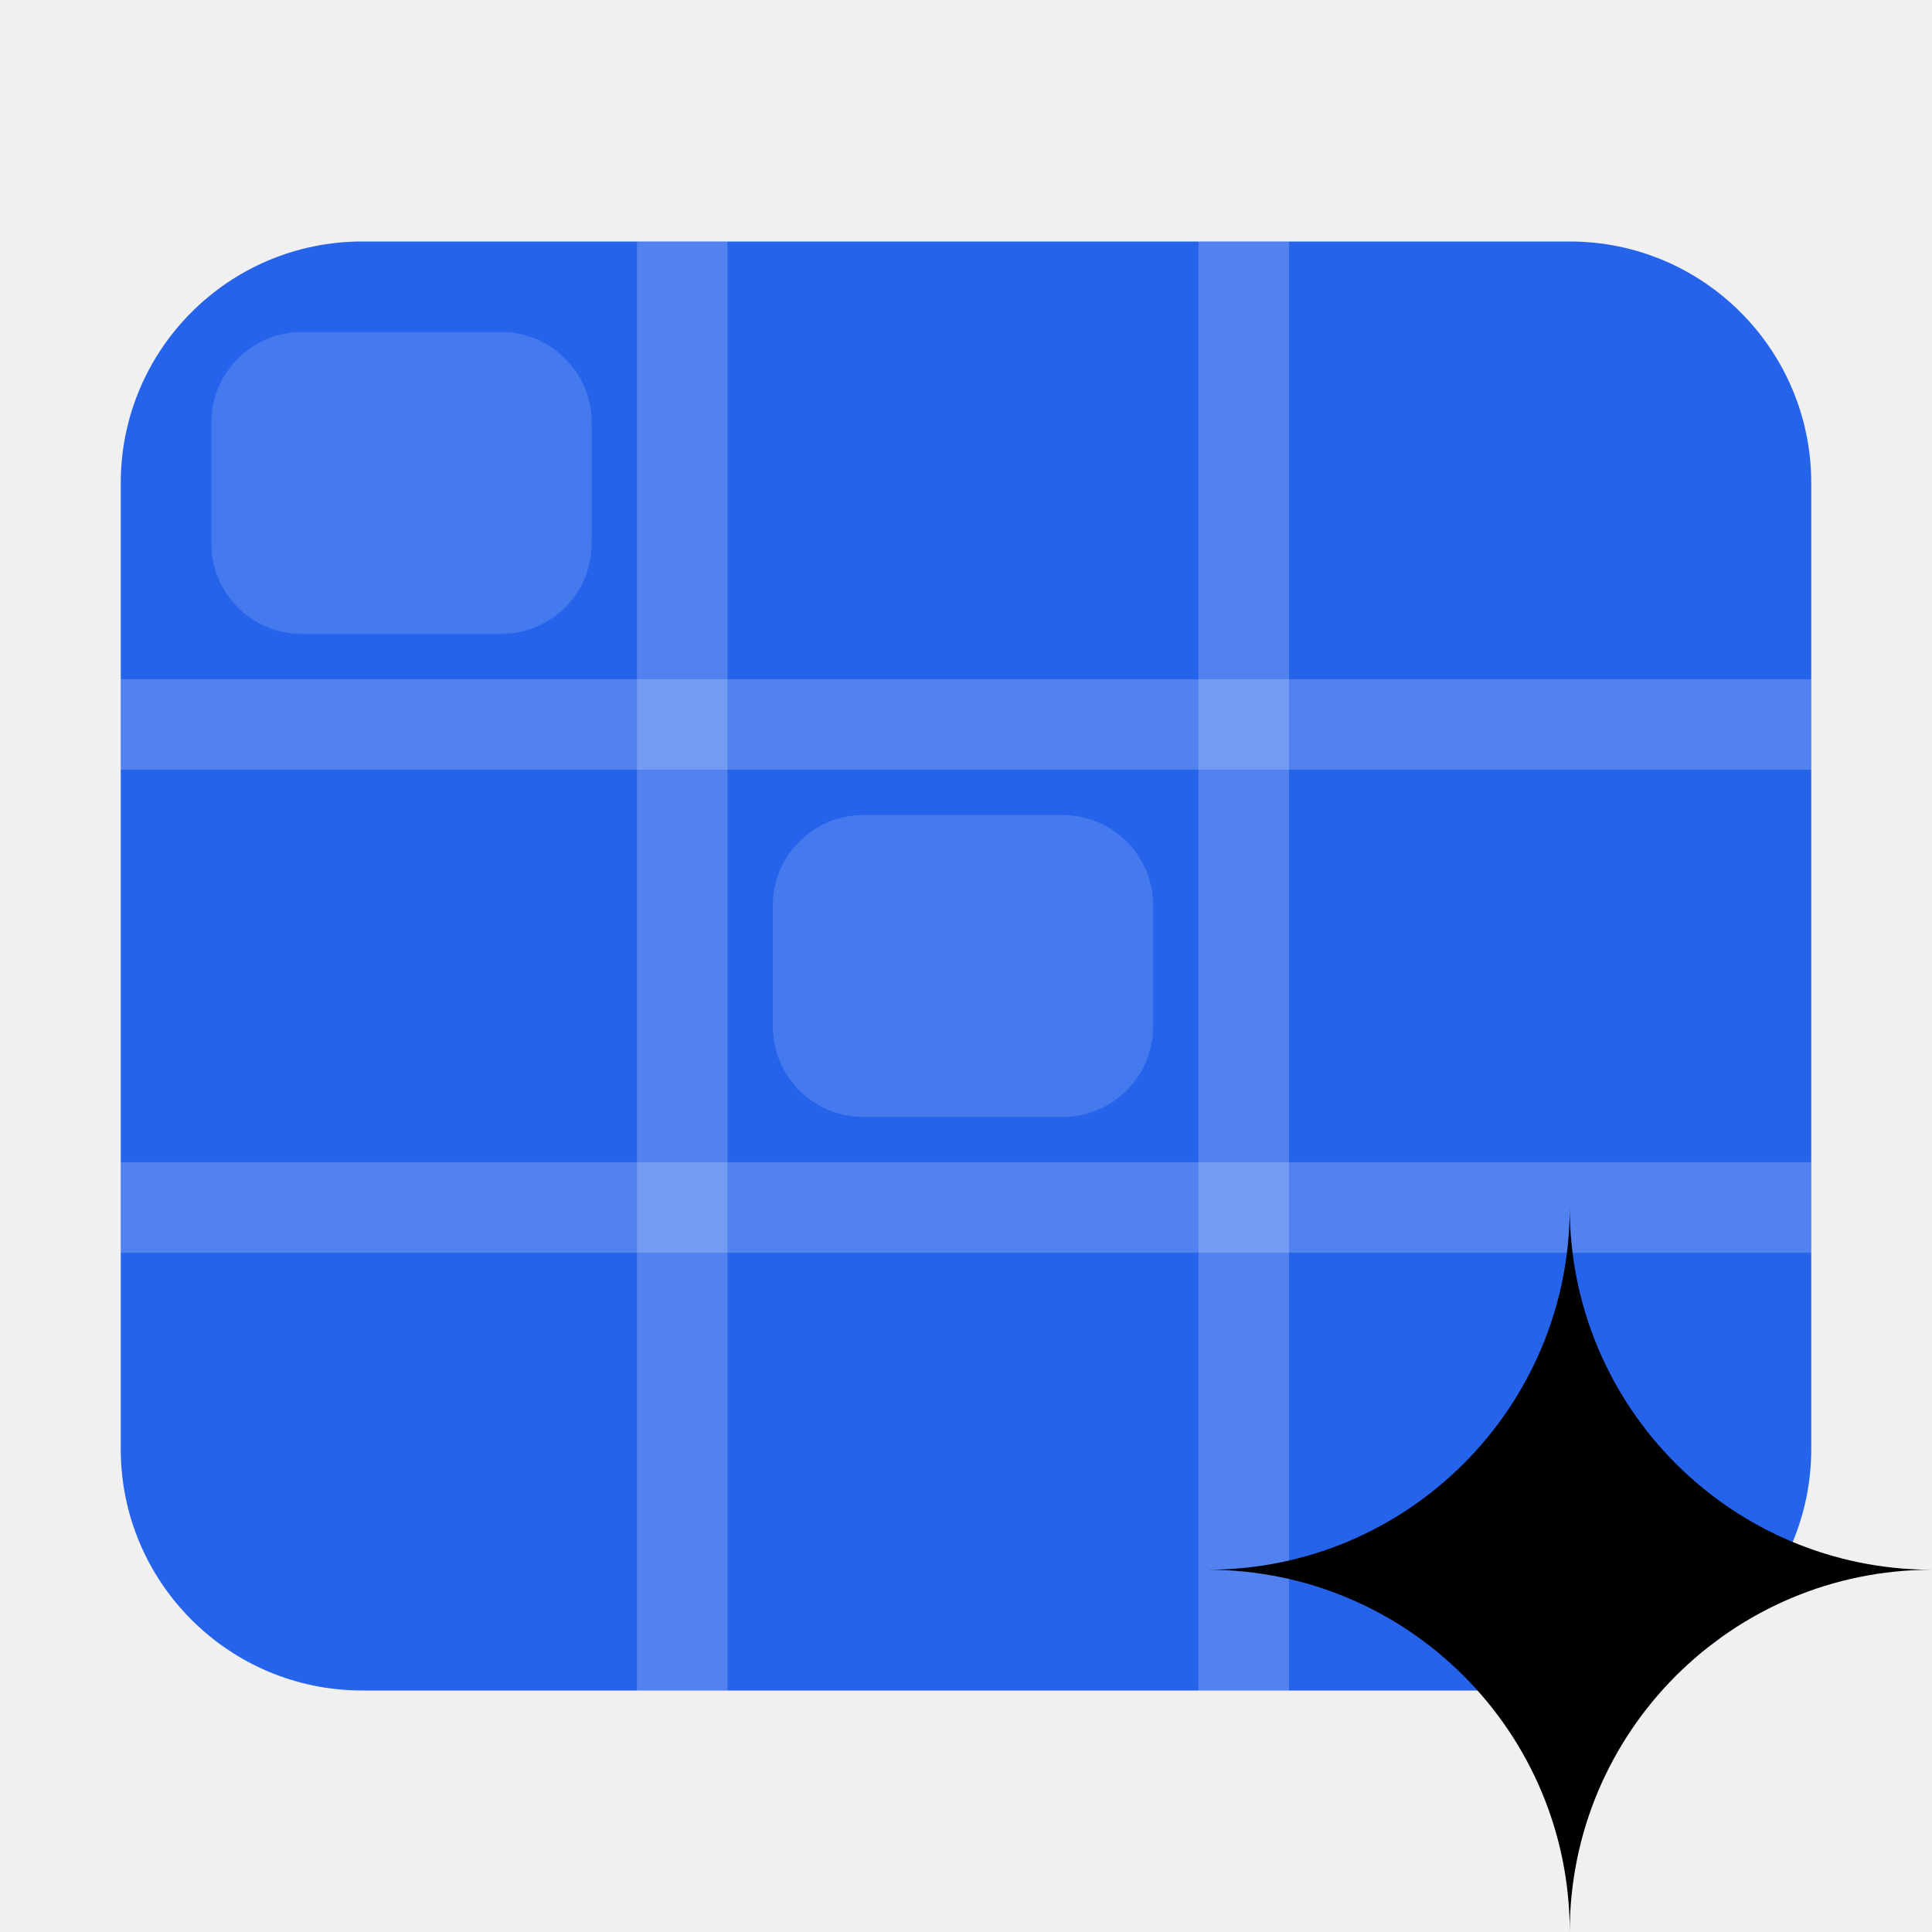
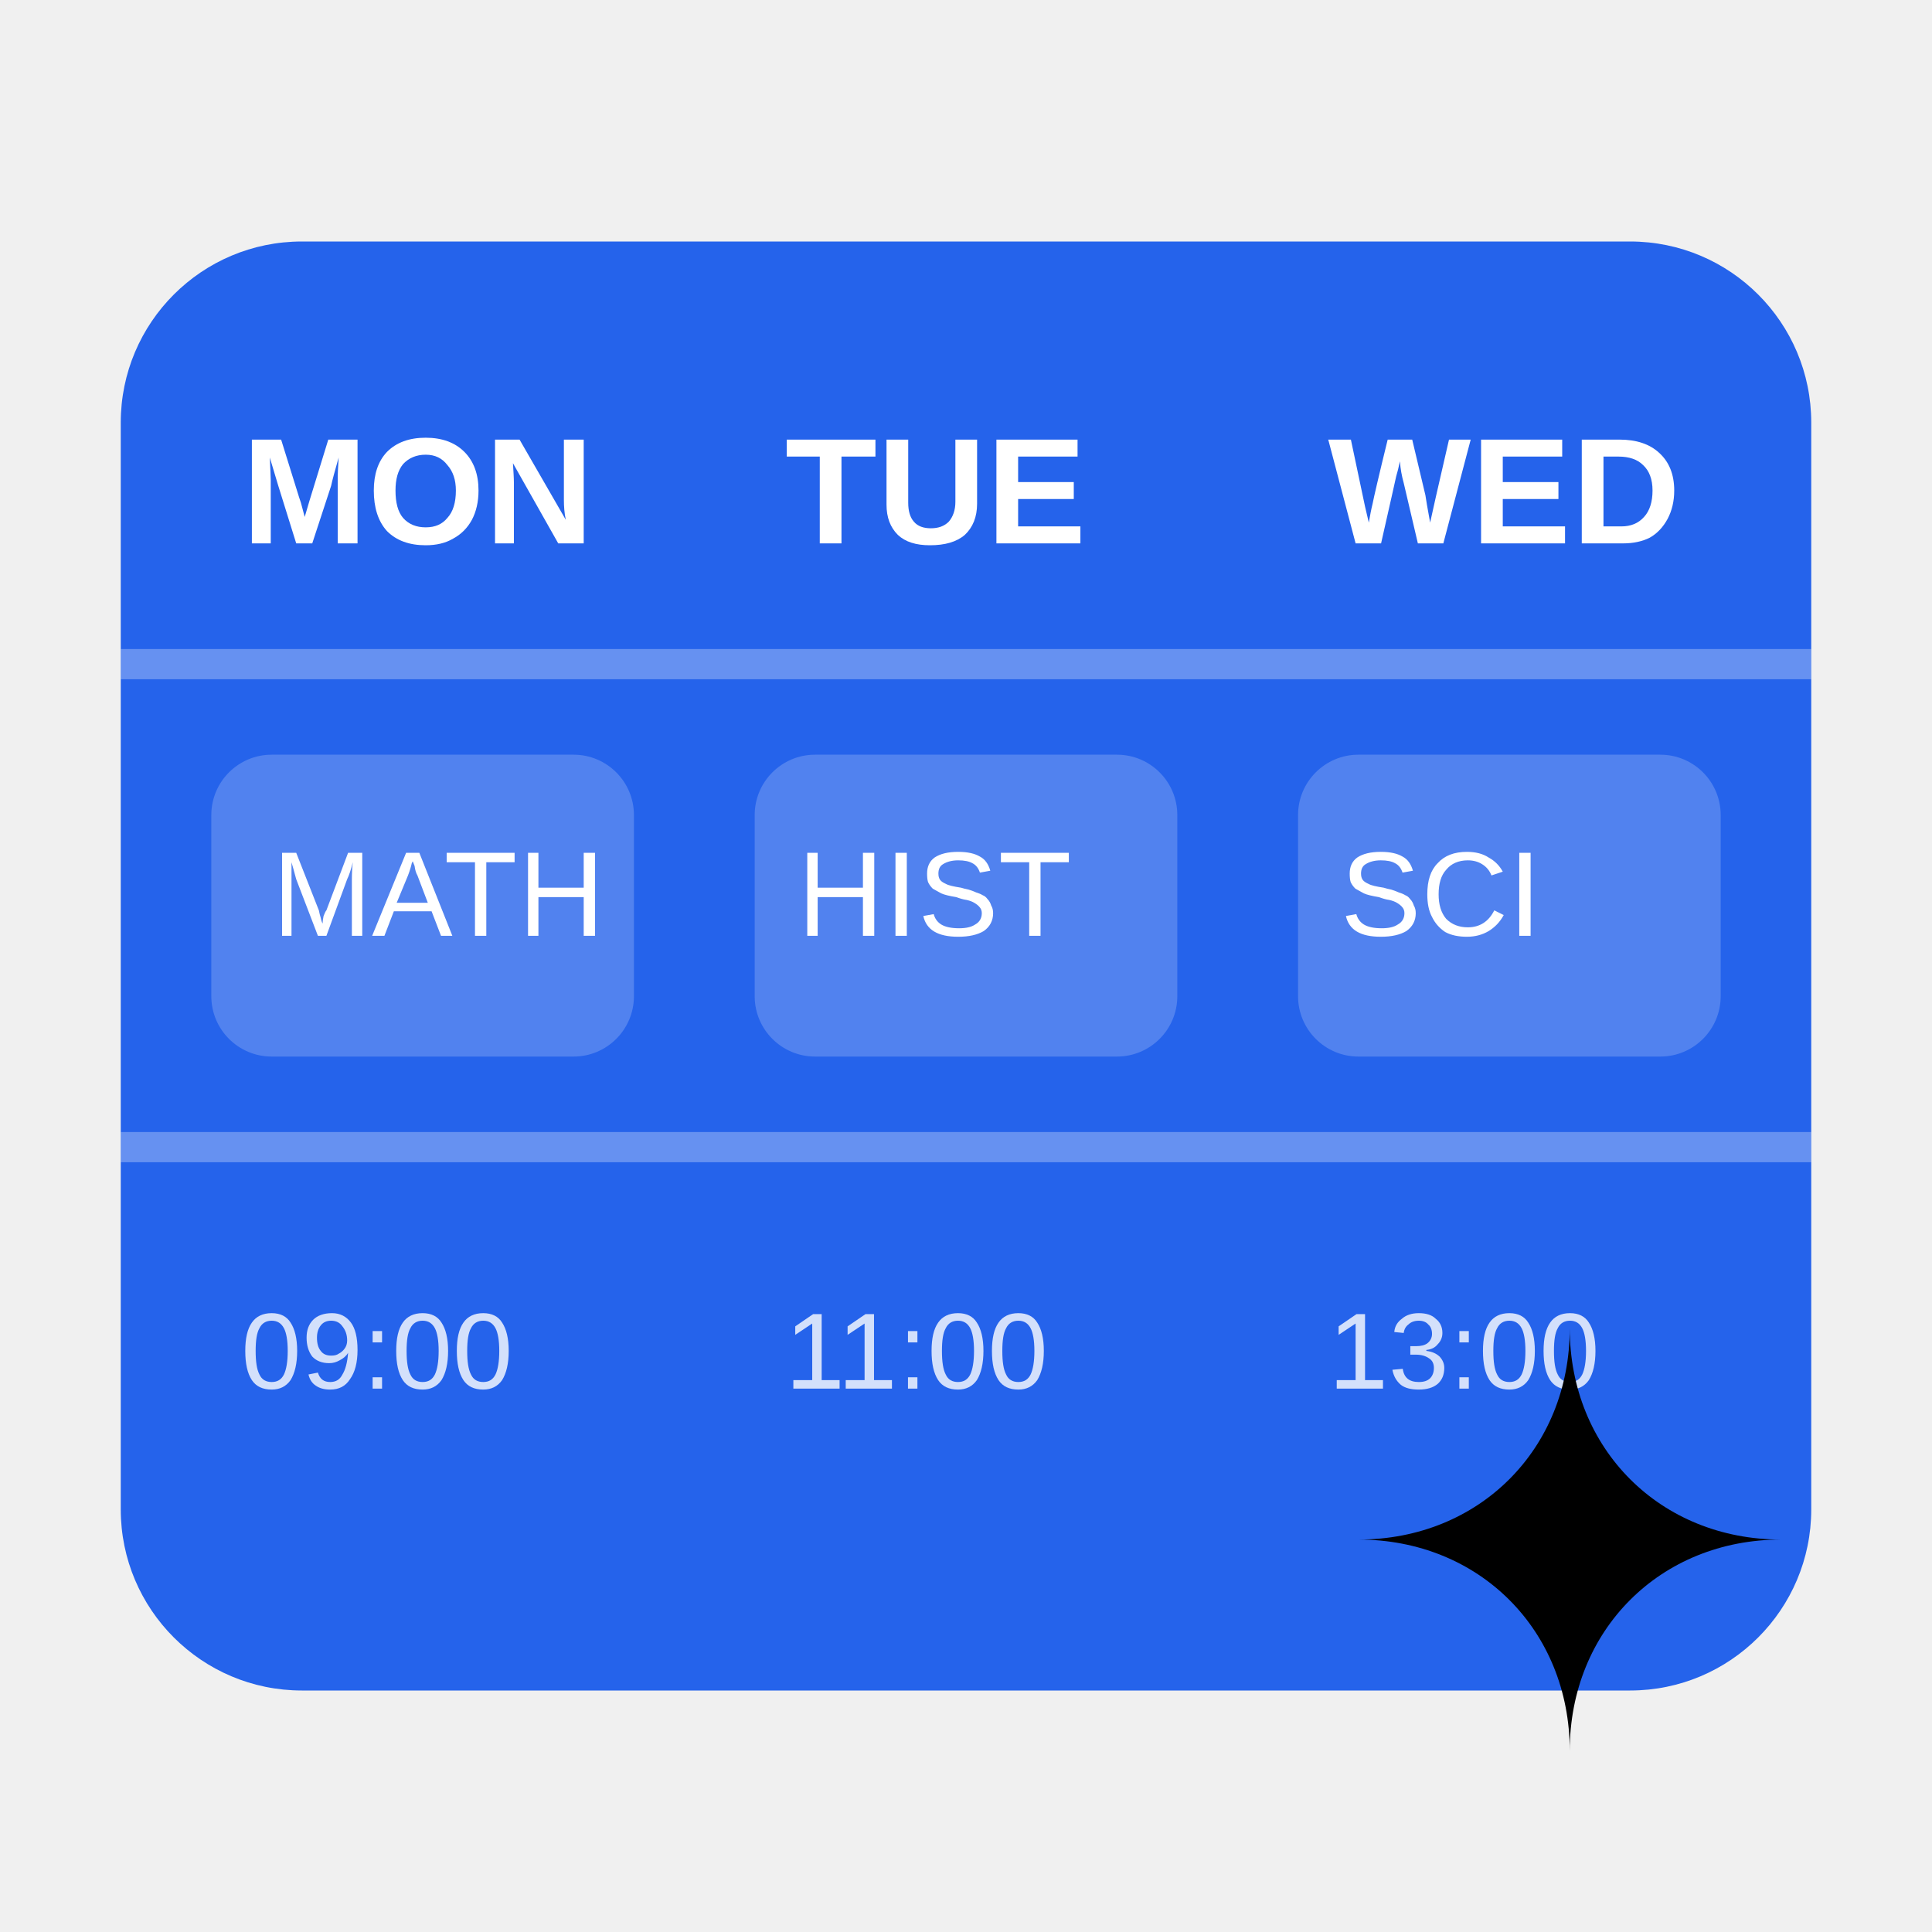
<svg xmlns="http://www.w3.org/2000/svg" viewBox="0 0 32 32">
-   <rect x="2" y="4" width="28" height="24" rx="4" fill="#2563eb" />
-   <line x1="2" y1="12" x2="30" y2="12" stroke="white" stroke-width="1.5" stroke-opacity="0.2" />
-   <line x1="2" y1="20" x2="30" y2="20" stroke="white" stroke-width="1.5" stroke-opacity="0.2" />
-   <line x1="11.3" y1="4" x2="11.3" y2="28" stroke="white" stroke-width="1.5" stroke-opacity="0.2" />
-   <line x1="20.6" y1="4" x2="20.6" y2="28" stroke="white" stroke-width="1.5" stroke-opacity="0.2" />
-   <rect x="3.5" y="5.5" width="6.3" height="5" rx="1.5" fill="white" fill-opacity="0.15" />
-   <rect x="12.8" y="13.5" width="6.3" height="5" rx="1.5" fill="white" fill-opacity="0.15" />
-   <path d="M26 20c0 3.314-2.686 6-6 6 3.314 0 6 2.686 6 6 0-3.314 2.686-6 6-6-3.314 0-6-2.686-6-6z" fill="#000000" />
+   <rect x="2" y="4" width="28" height="24" rx="3" fill="#2563eb" />
+   <text x="4" y="9" font-family="Arial, sans-serif" font-size="2.5" fill="white" font-weight="bold">MON</text>
+   <text x="13" y="9" font-family="Arial, sans-serif" font-size="2.5" fill="white" font-weight="bold">TUE</text>
+   <text x="22" y="9" font-family="Arial, sans-serif" font-size="2.5" fill="white" font-weight="bold">WED</text>
+   <line x1="2" y1="11" x2="30" y2="11" stroke="white" stroke-width="0.5" stroke-opacity="0.3" />
+   <line x1="2" y1="19" x2="30" y2="19" stroke="white" stroke-width="0.5" stroke-opacity="0.3" />
+   <rect x="3.5" y="12.5" width="7" height="5" rx="1" fill="white" fill-opacity="0.2" />
+   <text x="4.5" y="15.5" font-family="Arial, sans-serif" font-size="2" fill="white">MATH</text>
+   <rect x="12.5" y="12.5" width="7" height="5" rx="1" fill="white" fill-opacity="0.2" />
+   <text x="13.2" y="15.5" font-family="Arial, sans-serif" font-size="2" fill="white">HIST</text>
+   <rect x="21.5" y="12.5" width="7" height="5" rx="1" fill="white" fill-opacity="0.2" />
+   <text x="22.2" y="15.5" font-family="Arial, sans-serif" font-size="2" fill="white">SCI</text>
+   <text x="4" y="23" font-family="Arial, sans-serif" font-size="1.8" fill="white" fill-opacity="0.8">09:00</text>
+   <text x="13" y="23" font-family="Arial, sans-serif" font-size="1.8" fill="white" fill-opacity="0.8">11:00</text>
+   <text x="22" y="23" font-family="Arial, sans-serif" font-size="1.8" fill="white" fill-opacity="0.8">13:00</text>
+   <path d="M26 22c0 2-1.5 3.5-3.5 3.5 2 0 3.5 1.5 3.5 3.5 0-2 1.5-3.5 3.5-3.5-2 0-3.5-1.5-3.5-3.5z" fill="#000000" />
</svg>
